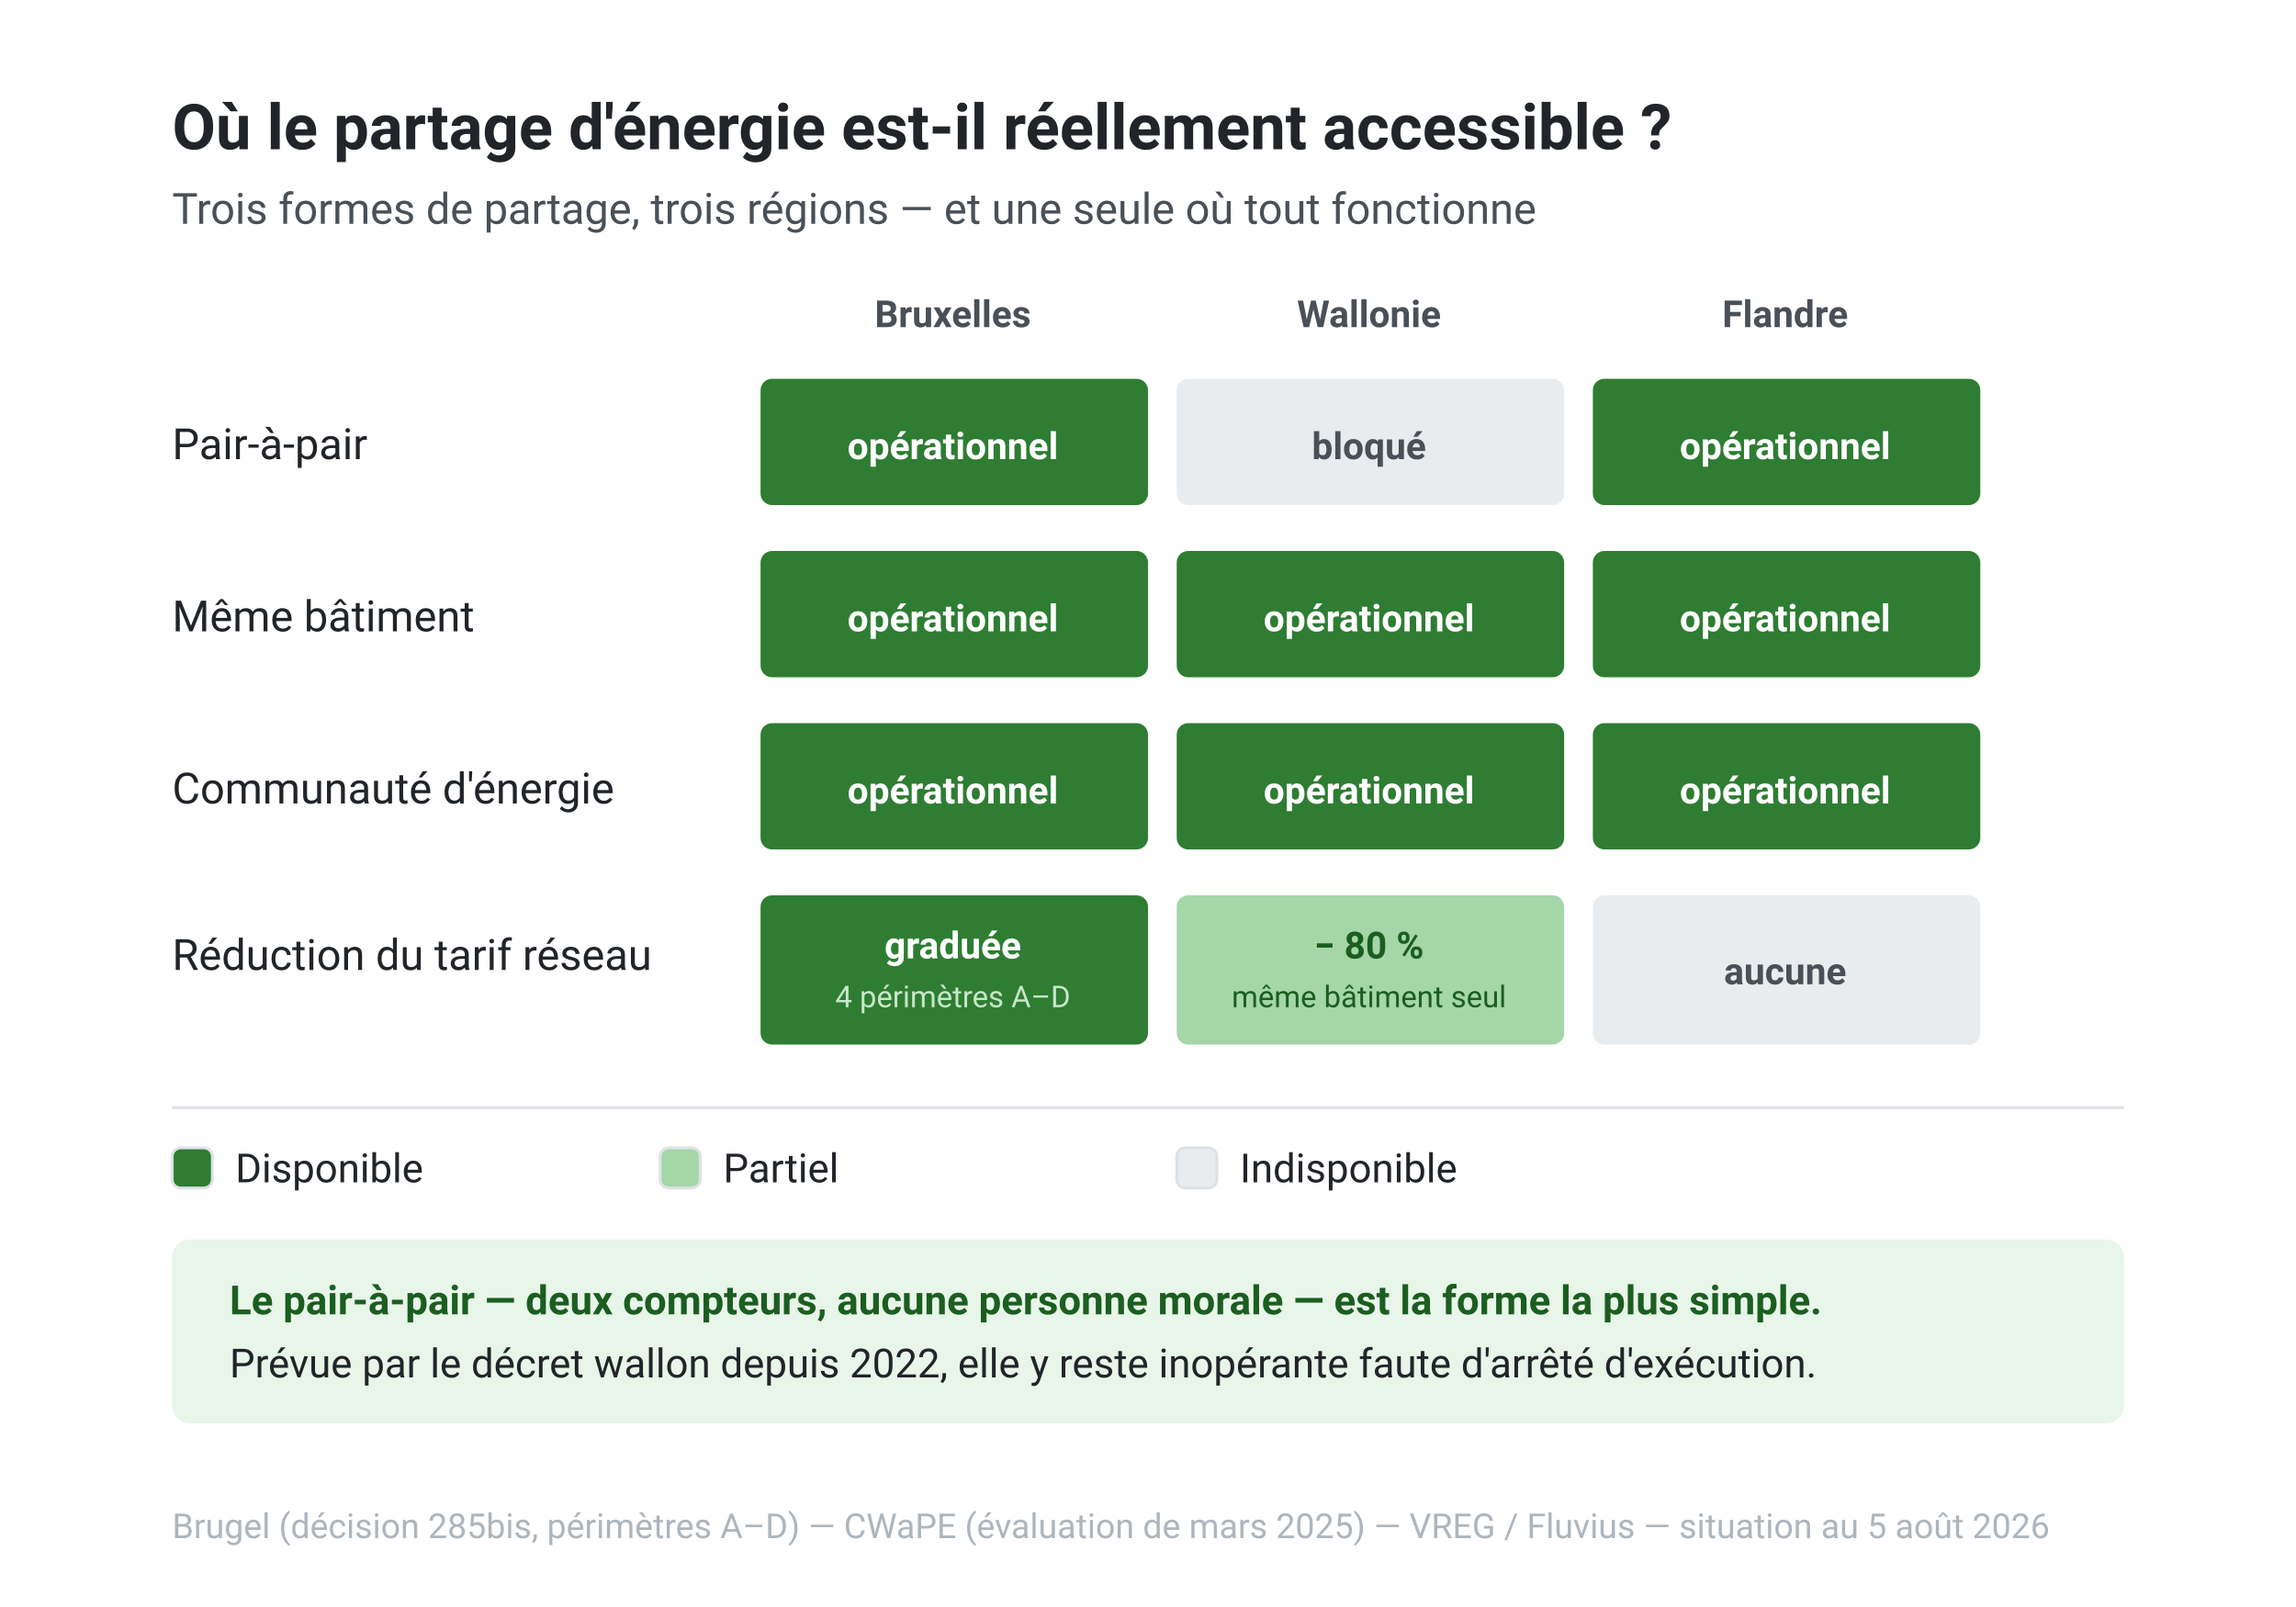
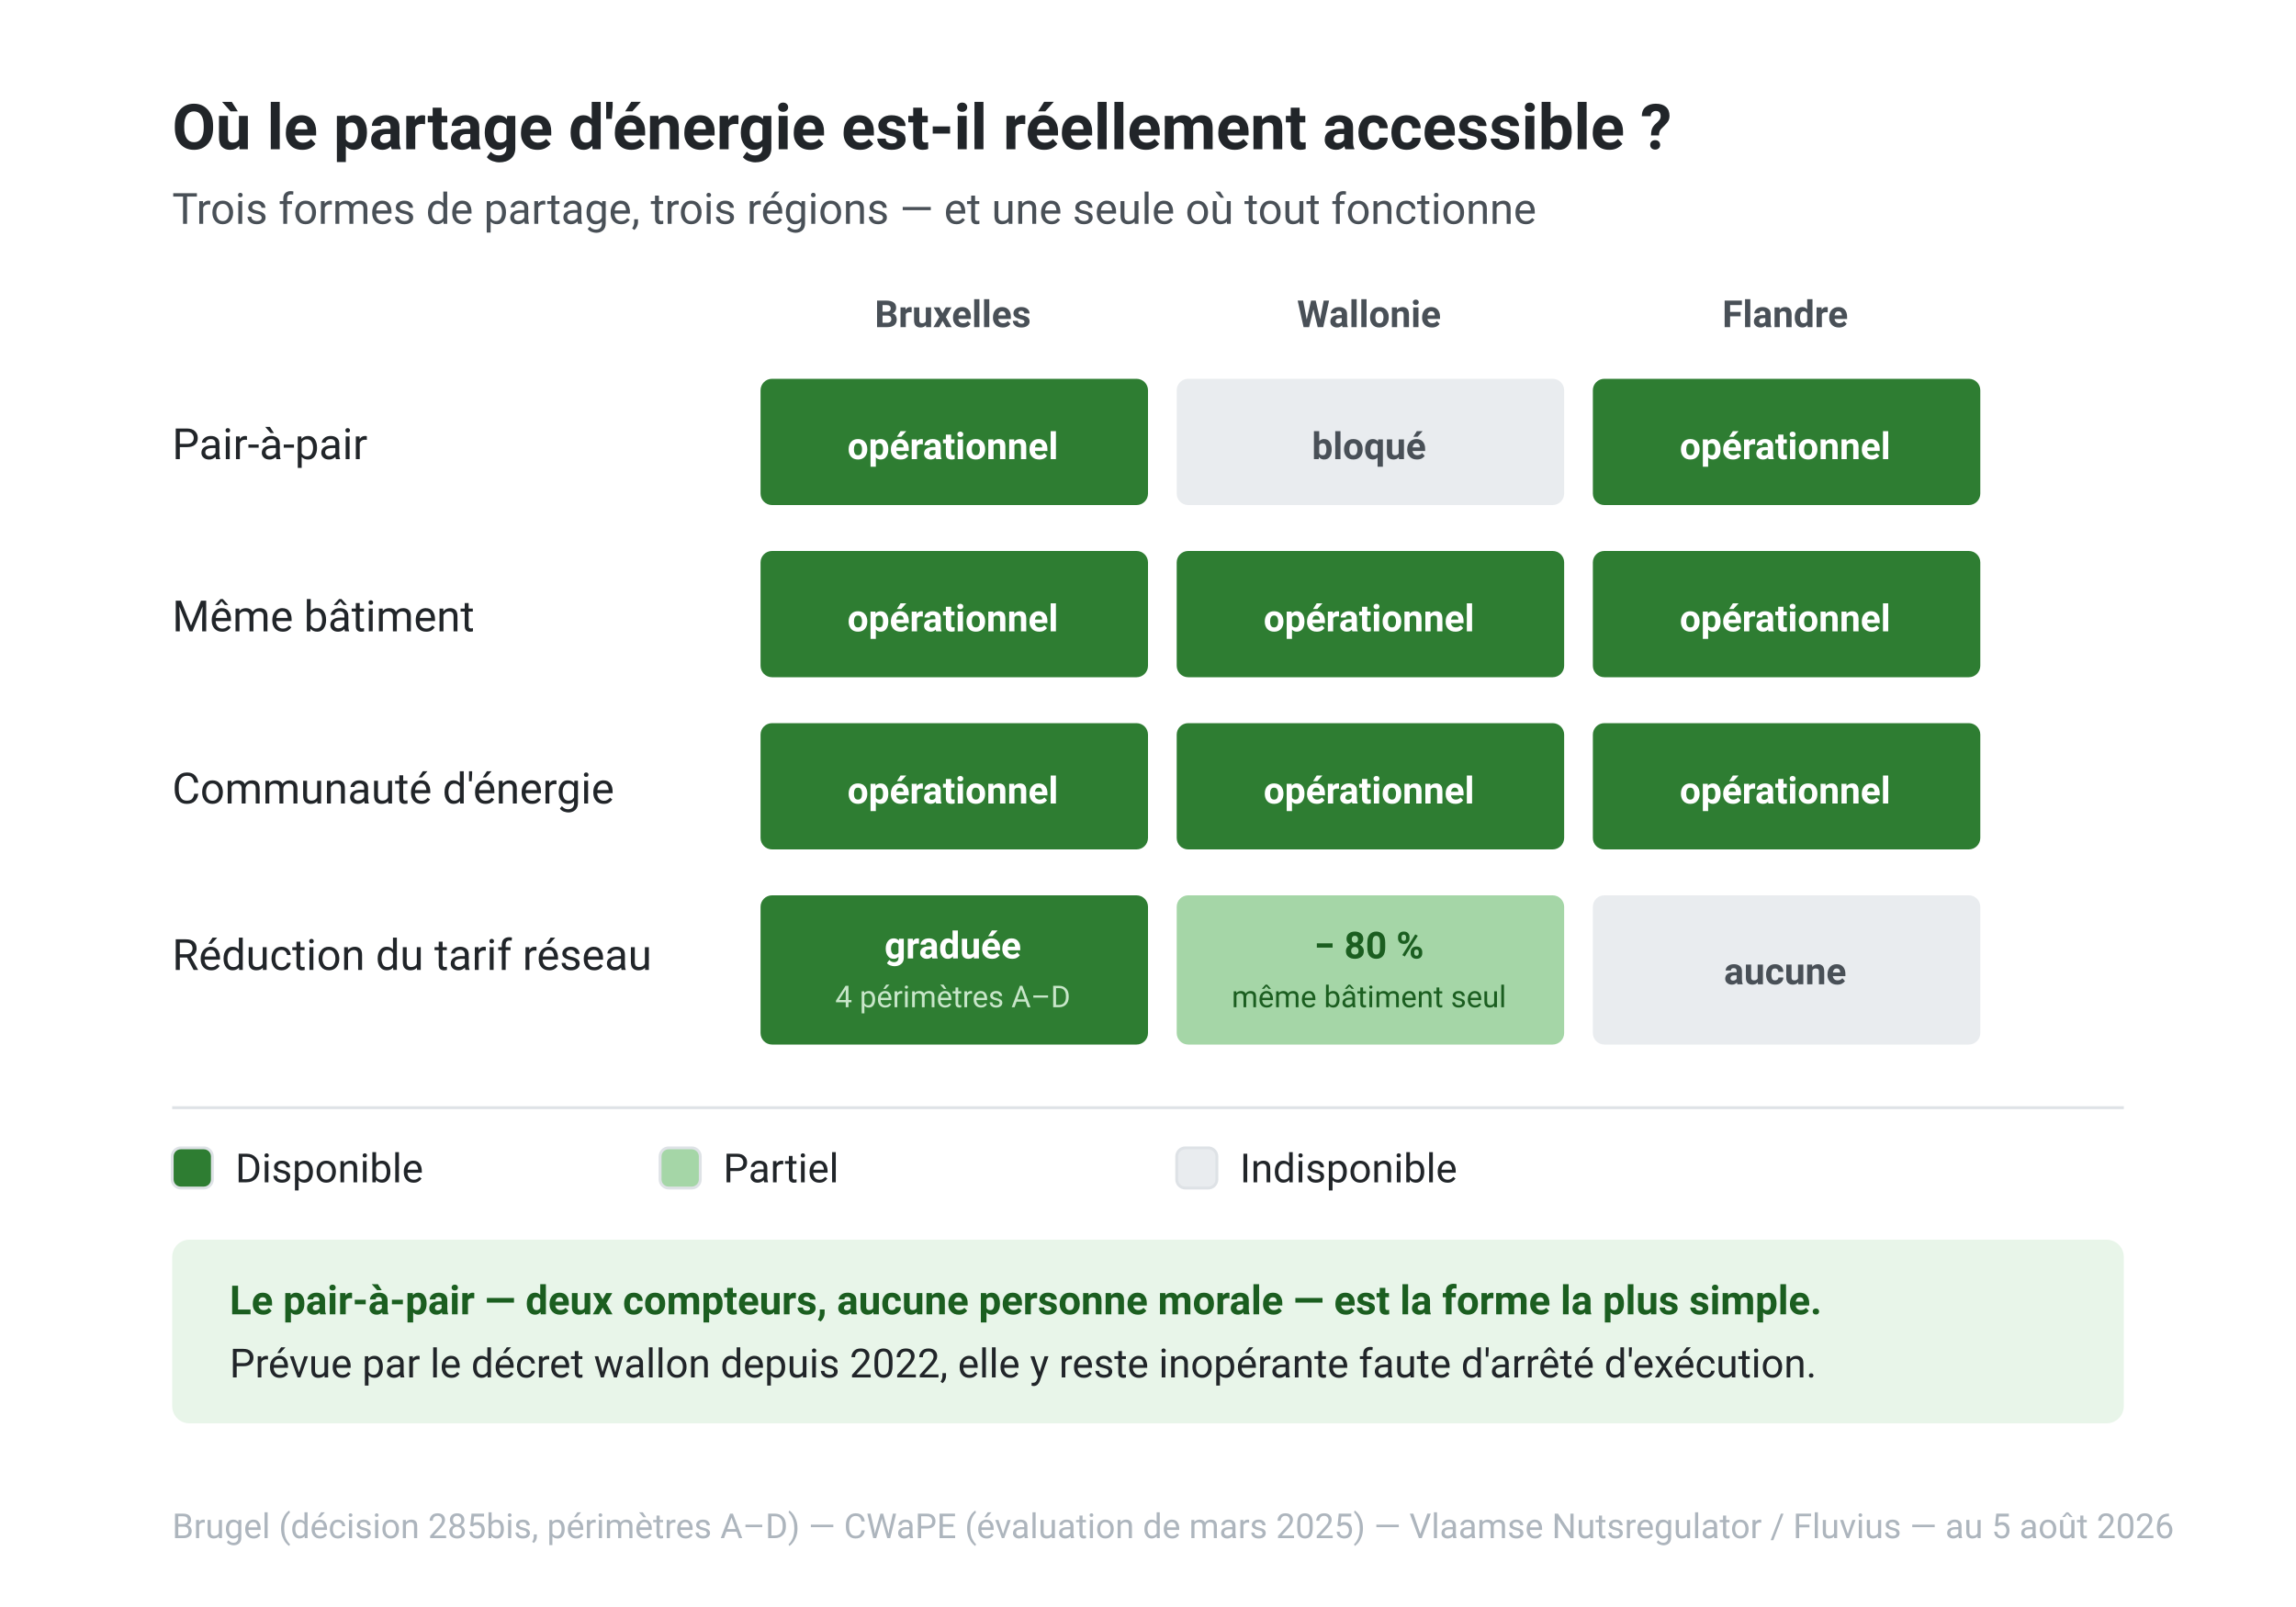
<svg xmlns="http://www.w3.org/2000/svg" viewBox="0 0 800 560" width="800" height="560" role="img" aria-labelledby="t d">
  <rect width="800" height="560" fill="#FFFFFF" />
  <g font-family="system-ui,-apple-system,'Segoe UI',Roboto,Helvetica,Arial,sans-serif">
    <text x="60" y="52" font-size="22" fill="#212529" font-weight="700">Où le partage d'énergie est-il réellement accessible ?</text>
    <text x="60" y="78" font-size="15" fill="#495057" font-weight="400">Trois formes de partage, trois régions — et une seule où tout fonctionne</text>
    <text x="332" y="114" font-size="13" fill="#495057" font-weight="700" text-anchor="middle">Bruxelles</text>
    <text x="477" y="114" font-size="13" fill="#495057" font-weight="700" text-anchor="middle">Wallonie</text>
    <text x="622" y="114" font-size="13" fill="#495057" font-weight="700" text-anchor="middle">Flandre</text>
    <text x="60" y="160" font-size="15" fill="#212529" font-weight="400">Pair-à-pair</text>
    <rect x="265" y="132" width="135" height="44" rx="4" fill="#2e7d32" />
    <text x="332" y="160" font-size="13" fill="#FFFFFF" font-weight="600" text-anchor="middle">opérationnel</text>
    <rect x="410" y="132" width="135" height="44" rx="4" fill="#E9ECEF" />
    <text x="477" y="160" font-size="13" fill="#495057" font-weight="600" text-anchor="middle">bloqué</text>
    <rect x="555" y="132" width="135" height="44" rx="4" fill="#2e7d32" />
    <text x="622" y="160" font-size="13" fill="#FFFFFF" font-weight="600" text-anchor="middle">opérationnel</text>
    <text x="60" y="220" font-size="15" fill="#212529" font-weight="400">Même bâtiment</text>
    <rect x="265" y="192" width="135" height="44" rx="4" fill="#2e7d32" />
    <text x="332" y="220" font-size="13" fill="#FFFFFF" font-weight="600" text-anchor="middle">opérationnel</text>
    <rect x="410" y="192" width="135" height="44" rx="4" fill="#2e7d32" />
    <text x="477" y="220" font-size="13" fill="#FFFFFF" font-weight="600" text-anchor="middle">opérationnel</text>
    <rect x="555" y="192" width="135" height="44" rx="4" fill="#2e7d32" />
    <text x="622" y="220" font-size="13" fill="#FFFFFF" font-weight="600" text-anchor="middle">opérationnel</text>
    <text x="60" y="280" font-size="15" fill="#212529" font-weight="400">Communauté d'énergie</text>
    <rect x="265" y="252" width="135" height="44" rx="4" fill="#2e7d32" />
    <text x="332" y="280" font-size="13" fill="#FFFFFF" font-weight="600" text-anchor="middle">opérationnel</text>
    <rect x="410" y="252" width="135" height="44" rx="4" fill="#2e7d32" />
    <text x="477" y="280" font-size="13" fill="#FFFFFF" font-weight="600" text-anchor="middle">opérationnel</text>
    <rect x="555" y="252" width="135" height="44" rx="4" fill="#2e7d32" />
    <text x="622" y="280" font-size="13" fill="#FFFFFF" font-weight="600" text-anchor="middle">opérationnel</text>
    <text x="60" y="338" font-size="15" fill="#212529" font-weight="400">Réduction du tarif réseau</text>
    <rect x="265" y="312" width="135" height="52" rx="4" fill="#2e7d32" />
    <text x="332" y="334" font-size="13" fill="#FFFFFF" font-weight="600" text-anchor="middle">graduée</text>
    <text x="332" y="351" font-size="10.5" fill="#c8e6c9" font-weight="400" text-anchor="middle">4 périmètres A–D</text>
    <rect x="410" y="312" width="135" height="52" rx="4" fill="#a5d6a7" />
    <text x="477" y="334" font-size="13" fill="#1b5e20" font-weight="600" text-anchor="middle">− 80 %</text>
    <text x="477" y="351" font-size="10.5" fill="#1b5e20" font-weight="400" text-anchor="middle">même bâtiment seul</text>
    <rect x="555" y="312" width="135" height="52" rx="4" fill="#E9ECEF" />
    <text x="622" y="343" font-size="13" fill="#495057" font-weight="600" text-anchor="middle">aucune</text>
    <line x1="60" y1="386" x2="740" y2="386" stroke="#DEE2E6" stroke-width="1" />
    <rect x="60" y="400" width="14" height="14" rx="3" fill="#2e7d32" stroke="#DEE2E6" />
    <text x="82" y="412" font-size="14" fill="#212529" font-weight="400">Disponible</text>
    <rect x="230" y="400" width="14" height="14" rx="3" fill="#a5d6a7" stroke="#DEE2E6" />
    <text x="252" y="412" font-size="14" fill="#212529" font-weight="400">Partiel</text>
    <rect x="410" y="400" width="14" height="14" rx="3" fill="#E9ECEF" stroke="#DEE2E6" />
    <text x="432" y="412" font-size="14" fill="#212529" font-weight="400">Indisponible</text>
    <rect x="60" y="432" width="680" height="64" rx="6" fill="#e8f5e9" />
    <text x="80" y="458" font-size="14" fill="#1b5e20" font-weight="600">Le pair-à-pair — deux compteurs, aucune personne morale — est la forme la plus simple.</text>
    <text x="80" y="480" font-size="14" fill="#212529" font-weight="400">Prévue par le décret wallon depuis 2022, elle y reste inopérante faute d'arrêté d'exécution.</text>
-     <text x="60" y="536" font-size="12" fill="#ADB5BD" font-weight="400">Brugel (décision 285bis, périmètres A–D) — CWaPE (évaluation de mars 2025) — VREG / Fluvius — situation au 5 août 2026</text>
+     <text x="60" y="536" font-size="12" fill="#ADB5BD" font-weight="400">Brugel (décision 285bis, périmètres A–D) — CWaPE (évaluation de mars 2025) — Vlaamse Nutsregulator / Fluvius — au 5 août 2026</text>
  </g>
</svg>
